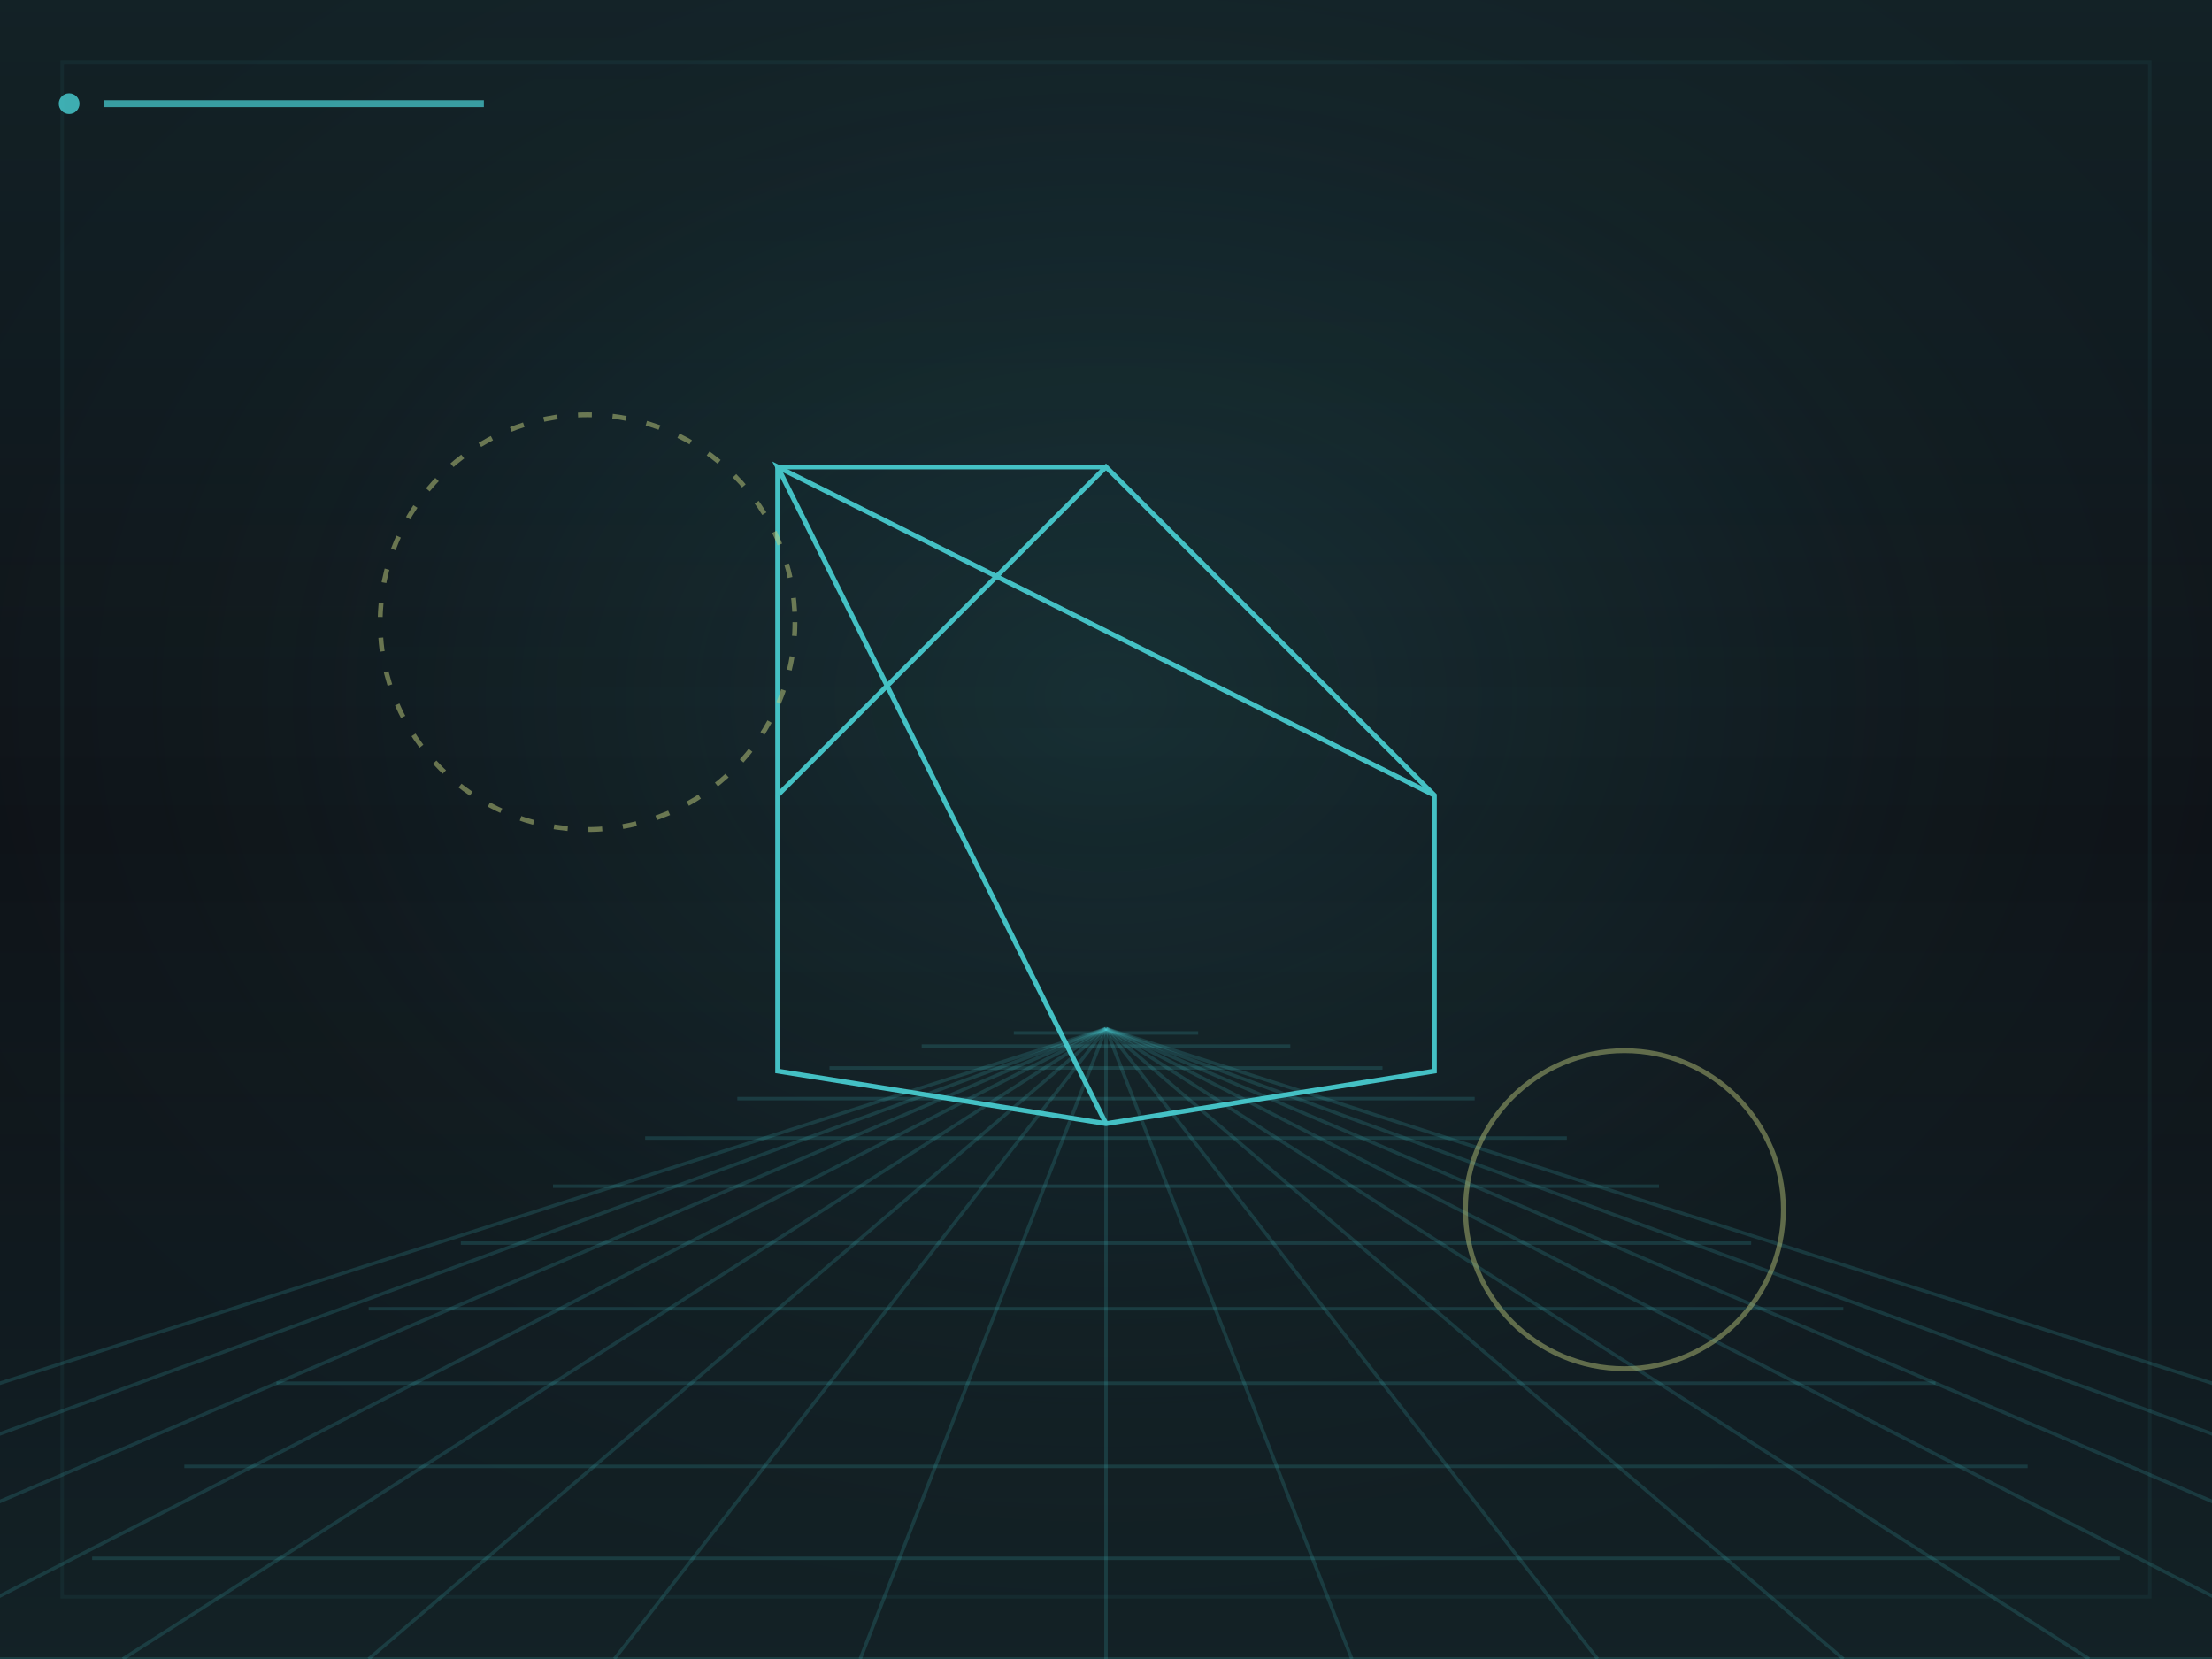
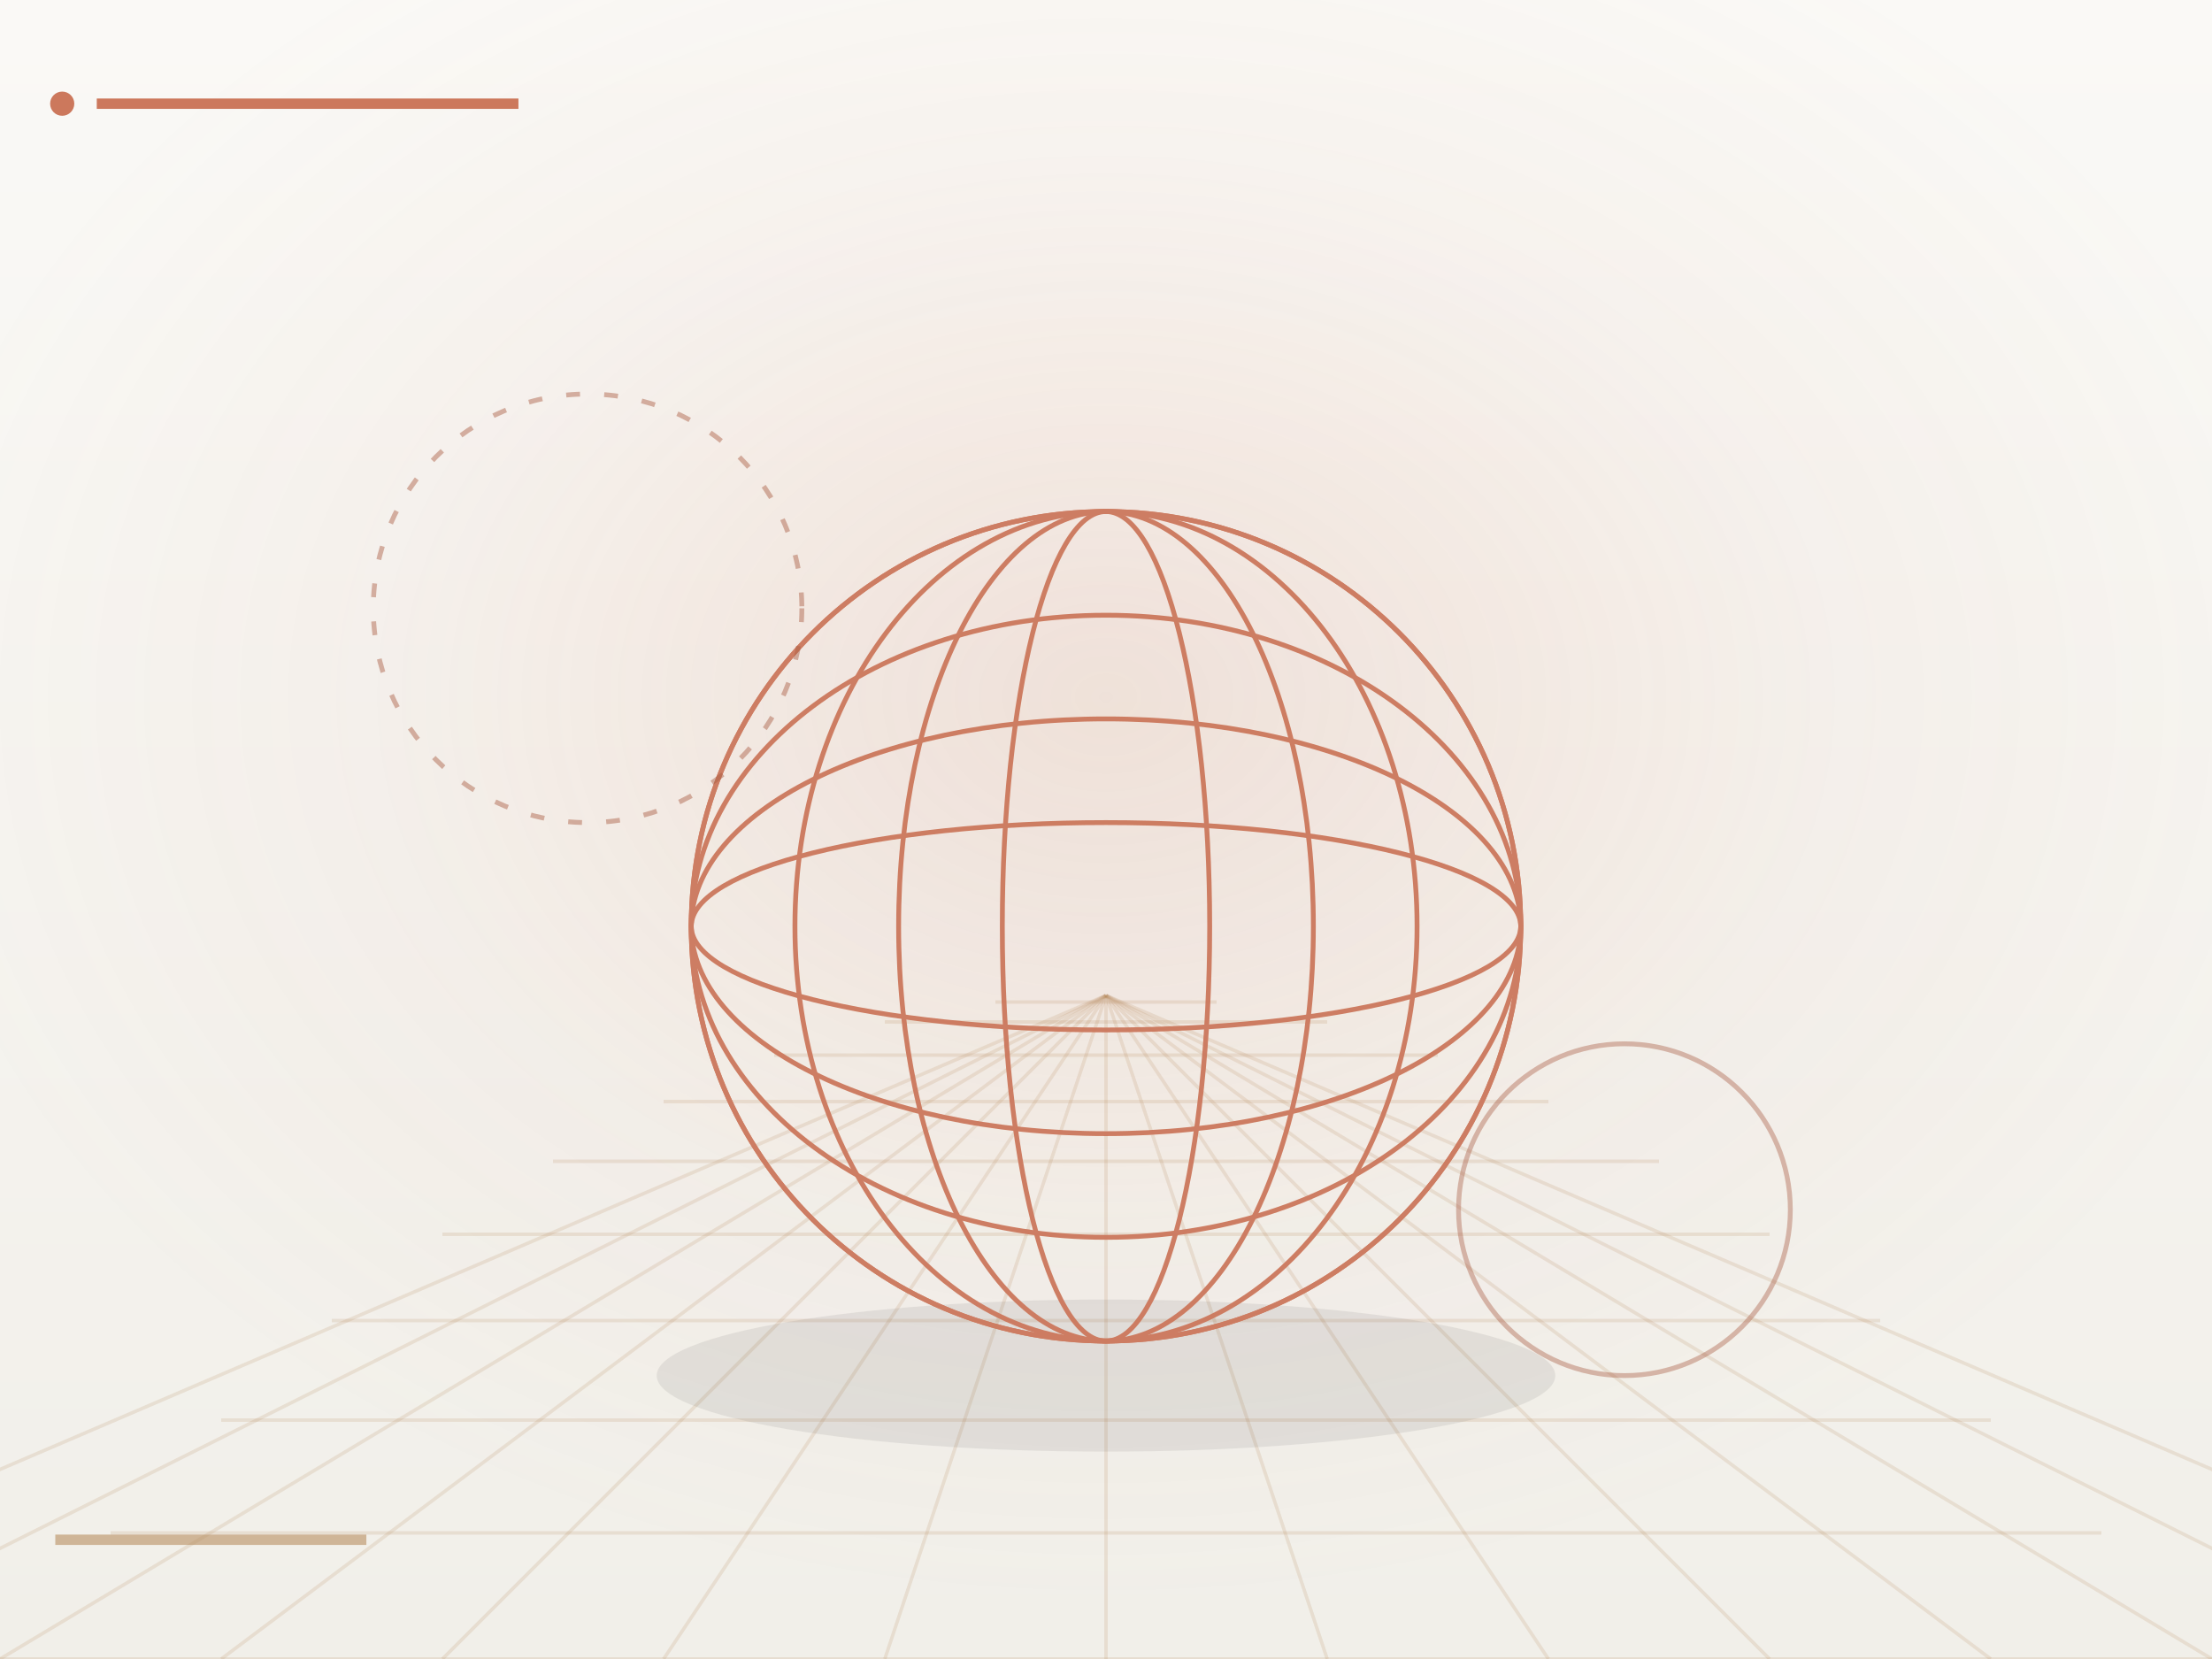
<svg xmlns="http://www.w3.org/2000/svg" viewBox="0 0 640 480" width="640" height="480" role="img" aria-label="neon metropolis">
  <defs>
-     <radialGradient id="glow" cx="50%" cy="42%" r="60%">
-       <stop offset="0%" stop-color="#49D1D5" stop-opacity="0.14" />
-       <stop offset="60%" stop-color="#49D1D5" stop-opacity="0.03" />
-       <stop offset="100%" stop-color="#0E1217" stop-opacity="0" />
+     <linearGradient id="bg" x1="0" y1="0" x2="0" y2="1">
+       <stop offset="0%" stop-color="#FAF9F6" />
+       <stop offset="100%" stop-color="#F1EFE9" />
+     </linearGradient>
+     <radialGradient id="glow" cx="50%" cy="42%" r="55%">
+       <stop offset="0%" stop-color="#CC785C" stop-opacity="0.16" />
+       <stop offset="60%" stop-color="#CC785C" stop-opacity="0.04" />
+       <stop offset="100%" stop-color="#CC785C" stop-opacity="0" />
    </radialGradient>
-     <linearGradient id="scan" x1="0" y1="0" x2="0" y2="1">
-       <stop offset="0%" stop-color="#49D1D5" stop-opacity="0.08" />
-       <stop offset="50%" stop-color="#49D1D5" stop-opacity="0" />
-       <stop offset="100%" stop-color="#49D1D5" stop-opacity="0.08" />
-     </linearGradient>
  </defs>
-   <rect width="640" height="480" fill="#0E1217" />
+   <rect width="640" height="480" fill="url(#bg)" />
  <rect width="640" height="480" fill="url(#glow)" />
-   <rect width="640" height="480" fill="url(#scan)" />
-   <line x1="-248.889" y1="480" x2="320" y2="297.6" stroke="rgba(73,209,213,0.16)" stroke-width="1" />
-   <line x1="-177.778" y1="480" x2="320" y2="297.6" stroke="rgba(73,209,213,0.16)" stroke-width="1" />
-   <line x1="-106.667" y1="480" x2="320" y2="297.6" stroke="rgba(73,209,213,0.16)" stroke-width="1" />
-   <line x1="-35.556" y1="480" x2="320" y2="297.6" stroke="rgba(73,209,213,0.16)" stroke-width="1" />
-   <line x1="35.556" y1="480" x2="320" y2="297.6" stroke="rgba(73,209,213,0.16)" stroke-width="1" />
-   <line x1="106.667" y1="480" x2="320" y2="297.6" stroke="rgba(73,209,213,0.16)" stroke-width="1" />
-   <line x1="177.778" y1="480" x2="320" y2="297.6" stroke="rgba(73,209,213,0.16)" stroke-width="1" />
-   <line x1="248.889" y1="480" x2="320" y2="297.6" stroke="rgba(73,209,213,0.16)" stroke-width="1" />
-   <line x1="320" y1="480" x2="320" y2="297.6" stroke="rgba(73,209,213,0.16)" stroke-width="1" />
-   <line x1="391.111" y1="480" x2="320" y2="297.6" stroke="rgba(73,209,213,0.16)" stroke-width="1" />
-   <line x1="462.222" y1="480" x2="320" y2="297.6" stroke="rgba(73,209,213,0.16)" stroke-width="1" />
-   <line x1="533.333" y1="480" x2="320" y2="297.6" stroke="rgba(73,209,213,0.16)" stroke-width="1" />
-   <line x1="604.444" y1="480" x2="320" y2="297.6" stroke="rgba(73,209,213,0.16)" stroke-width="1" />
-   <line x1="675.556" y1="480" x2="320" y2="297.6" stroke="rgba(73,209,213,0.16)" stroke-width="1" />
-   <line x1="746.667" y1="480" x2="320" y2="297.6" stroke="rgba(73,209,213,0.16)" stroke-width="1" />
-   <line x1="817.778" y1="480" x2="320" y2="297.6" stroke="rgba(73,209,213,0.16)" stroke-width="1" />
-   <line x1="888.889" y1="480" x2="320" y2="297.6" stroke="rgba(73,209,213,0.16)" stroke-width="1" />
-   <line x1="293.333" y1="298.867" x2="346.667" y2="298.867" stroke="rgba(73,209,213,0.16)" stroke-width="1" />
-   <line x1="266.667" y1="302.667" x2="373.333" y2="302.667" stroke="rgba(73,209,213,0.16)" stroke-width="1" />
-   <line x1="240" y1="309" x2="400" y2="309" stroke="rgba(73,209,213,0.16)" stroke-width="1" />
-   <line x1="213.333" y1="317.867" x2="426.667" y2="317.867" stroke="rgba(73,209,213,0.16)" stroke-width="1" />
-   <line x1="186.667" y1="329.267" x2="453.333" y2="329.267" stroke="rgba(73,209,213,0.16)" stroke-width="1" />
-   <line x1="160" y1="343.2" x2="480" y2="343.2" stroke="rgba(73,209,213,0.16)" stroke-width="1" />
-   <line x1="133.333" y1="359.667" x2="506.667" y2="359.667" stroke="rgba(73,209,213,0.16)" stroke-width="1" />
-   <line x1="106.667" y1="378.667" x2="533.333" y2="378.667" stroke="rgba(73,209,213,0.16)" stroke-width="1" />
-   <line x1="80" y1="400.2" x2="560" y2="400.2" stroke="rgba(73,209,213,0.16)" stroke-width="1" />
-   <line x1="53.333" y1="424.267" x2="586.667" y2="424.267" stroke="rgba(73,209,213,0.16)" stroke-width="1" />
-   <line x1="26.667" y1="450.867" x2="613.333" y2="450.867" stroke="rgba(73,209,213,0.16)" stroke-width="1" />
-   <line x1="0" y1="480" x2="640" y2="480" stroke="rgba(73,209,213,0.16)" stroke-width="1" />
-   <rect x="18" y="18" width="604" height="444" fill="none" stroke="rgba(73,209,213,0.06)" stroke-width="1" />
-   <g stroke="#49D1D5" stroke-width="1.4" fill="none" opacity="0.9">
-     <polyline points="225,230.1 320,135.1 415,230.1 415,309.9 320,325.1 225,309.9 225,230.1 225,135.1 320,135.1" />
-     <polyline points="415,230.1 225,135.1 320,325.1" />
-     <line x1="225" y1="230.1" x2="225" y2="309.9" stroke="#49D1D5" stroke-width="1" />
-     <line x1="415" y1="230.1" x2="415" y2="309.9" stroke="#49D1D5" stroke-width="1" />
+   <line x1="-128" y1="480" x2="320" y2="288" stroke="rgba(184, 142, 95, 0.18)" stroke-width="1" />
+   <line x1="-64" y1="480" x2="320" y2="288" stroke="rgba(184, 142, 95, 0.18)" stroke-width="1" />
+   <line x1="0" y1="480" x2="320" y2="288" stroke="rgba(184, 142, 95, 0.18)" stroke-width="1" />
+   <line x1="64" y1="480" x2="320" y2="288" stroke="rgba(184, 142, 95, 0.18)" stroke-width="1" />
+   <line x1="128" y1="480" x2="320" y2="288" stroke="rgba(184, 142, 95, 0.18)" stroke-width="1" />
+   <line x1="192" y1="480" x2="320" y2="288" stroke="rgba(184, 142, 95, 0.18)" stroke-width="1" />
+   <line x1="256" y1="480" x2="320" y2="288" stroke="rgba(184, 142, 95, 0.18)" stroke-width="1" />
+   <line x1="320" y1="480" x2="320" y2="288" stroke="rgba(184, 142, 95, 0.18)" stroke-width="1" />
+   <line x1="384" y1="480" x2="320" y2="288" stroke="rgba(184, 142, 95, 0.18)" stroke-width="1" />
+   <line x1="448" y1="480" x2="320" y2="288" stroke="rgba(184, 142, 95, 0.18)" stroke-width="1" />
+   <line x1="512" y1="480" x2="320" y2="288" stroke="rgba(184, 142, 95, 0.18)" stroke-width="1" />
+   <line x1="576" y1="480" x2="320" y2="288" stroke="rgba(184, 142, 95, 0.18)" stroke-width="1" />
+   <line x1="640" y1="480" x2="320" y2="288" stroke="rgba(184, 142, 95, 0.18)" stroke-width="1" />
+   <line x1="704" y1="480" x2="320" y2="288" stroke="rgba(184, 142, 95, 0.18)" stroke-width="1" />
+   <line x1="768" y1="480" x2="320" y2="288" stroke="rgba(184, 142, 95, 0.18)" stroke-width="1" />
+   <line x1="288" y1="289.92" x2="352" y2="289.92" stroke="rgba(184, 142, 95, 0.18)" stroke-width="1" />
+   <line x1="256" y1="295.68" x2="384" y2="295.68" stroke="rgba(184, 142, 95, 0.18)" stroke-width="1" />
+   <line x1="224" y1="305.28" x2="416" y2="305.28" stroke="rgba(184, 142, 95, 0.18)" stroke-width="1" />
+   <line x1="192" y1="318.72" x2="448" y2="318.72" stroke="rgba(184, 142, 95, 0.18)" stroke-width="1" />
+   <line x1="160" y1="336" x2="480" y2="336" stroke="rgba(184, 142, 95, 0.18)" stroke-width="1" />
+   <line x1="128" y1="357.12" x2="512" y2="357.12" stroke="rgba(184, 142, 95, 0.18)" stroke-width="1" />
+   <line x1="96" y1="382.08" x2="544" y2="382.08" stroke="rgba(184, 142, 95, 0.18)" stroke-width="1" />
+   <line x1="64" y1="410.88" x2="576" y2="410.88" stroke="rgba(184, 142, 95, 0.18)" stroke-width="1" />
+   <line x1="32" y1="443.52" x2="608" y2="443.52" stroke="rgba(184, 142, 95, 0.18)" stroke-width="1" />
+   <line x1="0" y1="480" x2="640" y2="480" stroke="rgba(184, 142, 95, 0.18)" stroke-width="1" />
+   <ellipse cx="320" cy="398" rx="130" ry="22" fill="#1F1E1B" opacity="0.08" />
+   <g stroke="#CC785C" stroke-width="1.4" fill="none" opacity="0.95">
+     <ellipse cx="320" cy="268" rx="120" ry="30" />
+     <ellipse cx="320" cy="268" rx="30" ry="120" />
+     <ellipse cx="320" cy="268" rx="120" ry="60" />
+     <ellipse cx="320" cy="268" rx="60" ry="120" />
+     <ellipse cx="320" cy="268" rx="120" ry="90" />
+     <ellipse cx="320" cy="268" rx="90" ry="120" />
+     <ellipse cx="320" cy="268" rx="120" ry="120" />
+     <ellipse cx="320" cy="268" rx="120" ry="120" />
  </g>
-   <circle cx="170" cy="180" r="60" stroke="#C1CD7D" stroke-width="1.4" fill="none" opacity="0.5" stroke-dasharray="4 6" />
-   <circle cx="470" cy="350" r="46" stroke="#C1CD7D" stroke-width="1.4" fill="none" opacity="0.45" stroke-dasharray="" />
-   <line x1="30" y1="30" x2="140" y2="30" stroke="#49D1D5" stroke-width="2" opacity="0.7" />
-   <circle cx="20" cy="30" r="3" fill="#49D1D5" opacity="0.8" />
+   <circle cx="170" cy="176" r="62" stroke="#A85B41" stroke-width="1.4" fill="none" opacity="0.45" stroke-dasharray="4 7" />
+   <circle cx="470" cy="350" r="48" stroke="#A85B41" stroke-width="1.4" fill="none" opacity="0.4" stroke-dasharray="" />
+   <line x1="28" y1="30" x2="150" y2="30" stroke="#CC785C" stroke-width="3" />
+   <circle cx="18" cy="30" r="3.5" fill="#CC785C" />
+   <rect x="16" y="444" width="90" height="3" fill="#B88E5F" opacity="0.6" />
</svg>
